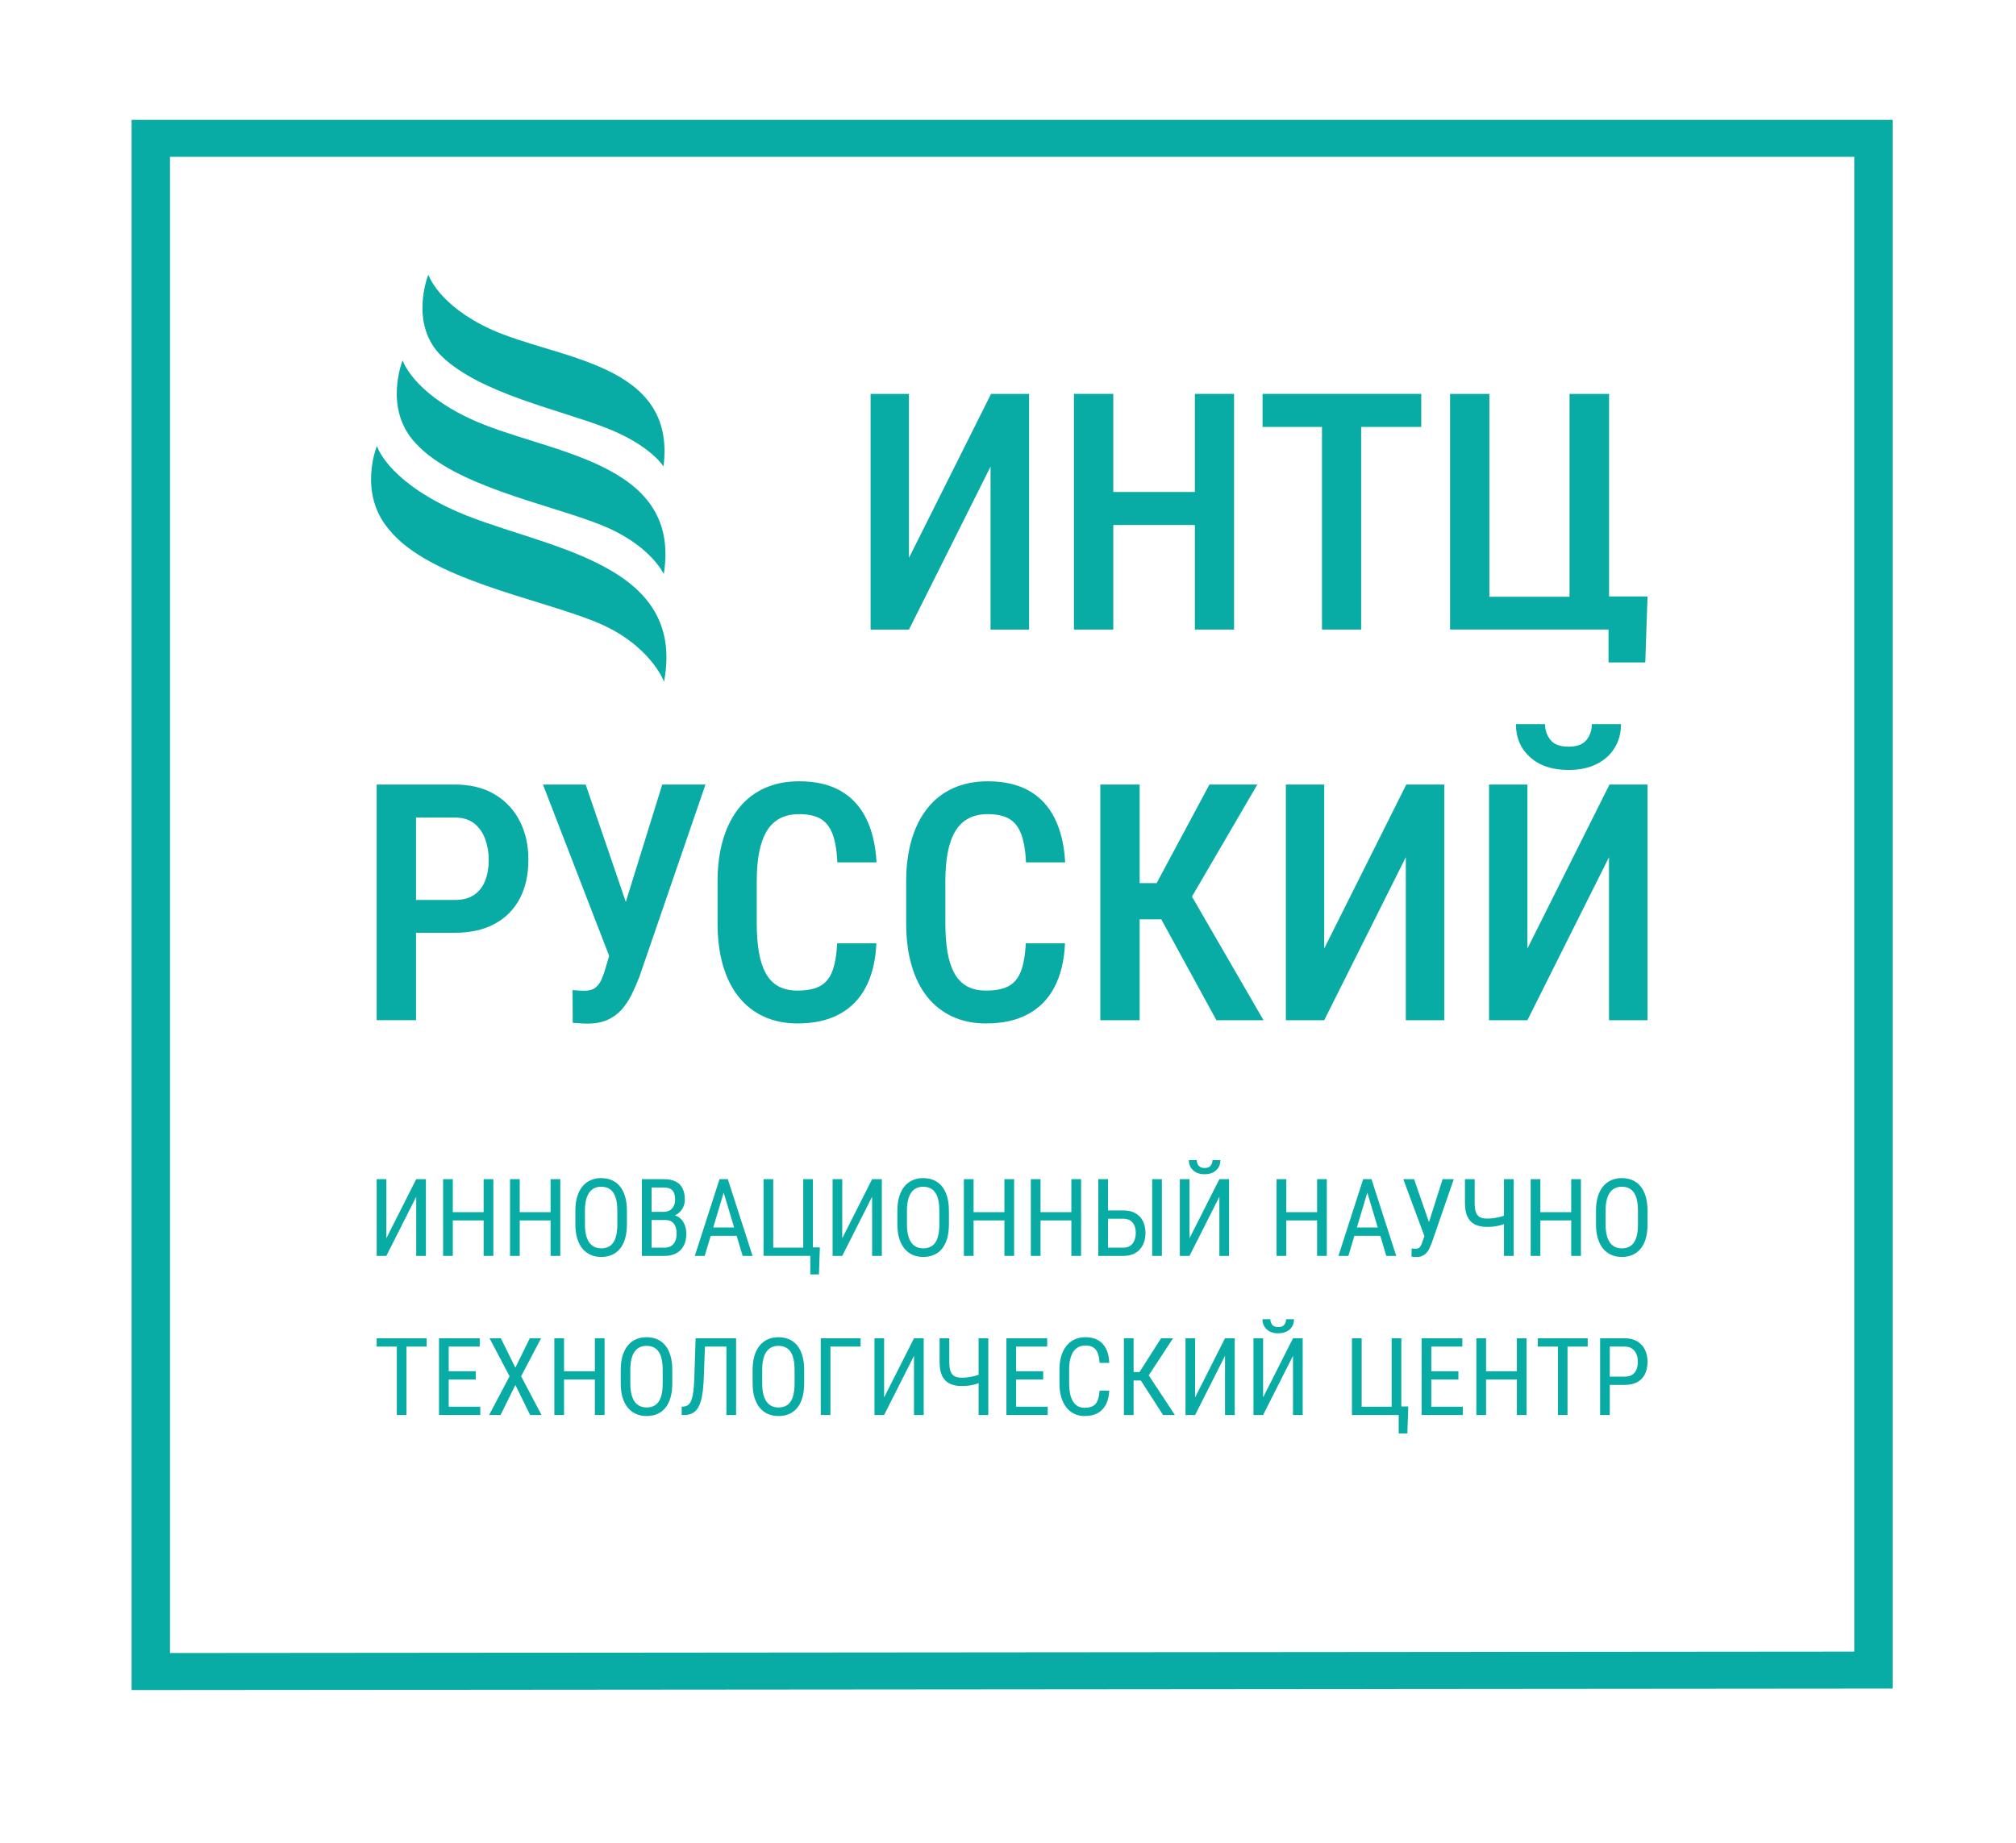
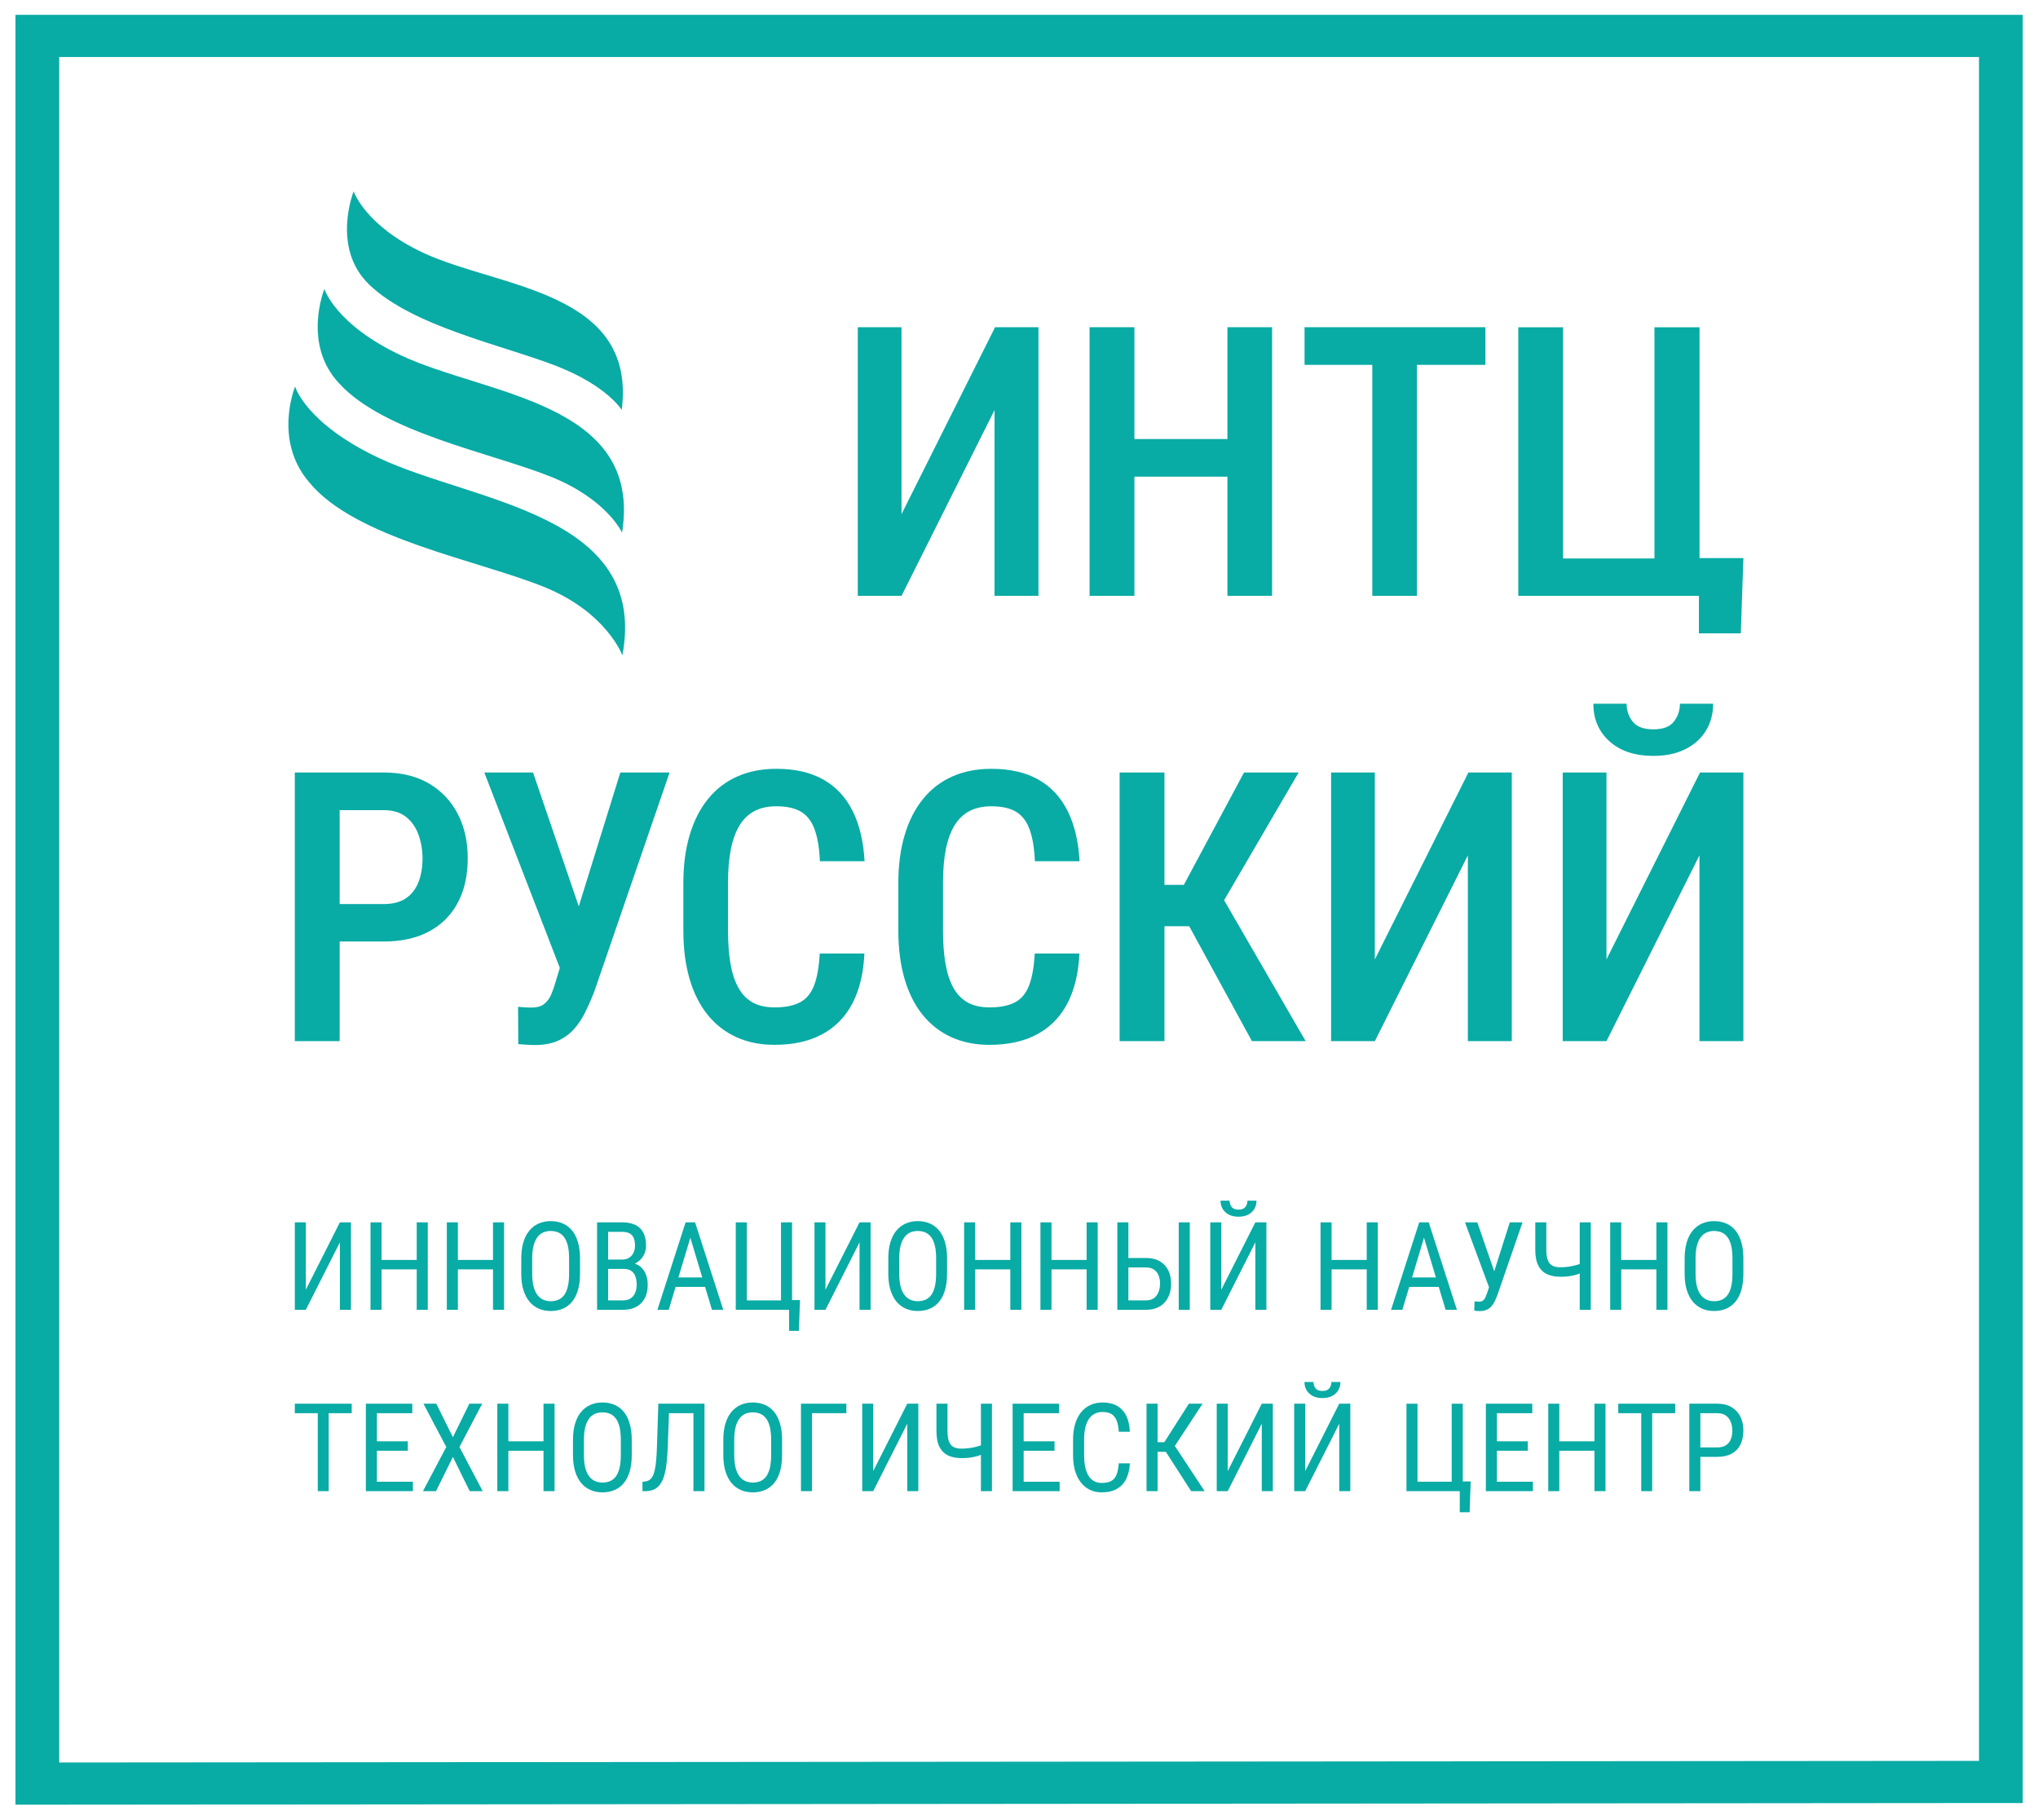
- <svg xmlns="http://www.w3.org/2000/svg" version="1.1" id="Слой_1" x="0px" y="0px" viewBox="0 0 162.252 148.344" style="enable-background:new 0 0 162.252 148.344;" xml:space="preserve">
+ <svg xmlns="http://www.w3.org/2000/svg" version="1.1" id="Слой_1" x="0px" y="0px" viewBox="9.5 8.6 143.9 128.5" style="enable-background:new 9.5 8.6 143.9 128.5;" xml:space="preserve">
  <style type="text/css">
	.st0{fill:#09ABA5;}
</style>
  <g>
    <path class="st0" d="M126.239,61.983c0.869,0,1.618-0.156,2.248-0.469   c0.63-0.312,1.116-0.747,1.459-1.303c0.343-0.556,0.515-1.194,0.515-1.915   H128.116c0,0.478-0.142,0.899-0.424,1.263c-0.282,0.366-0.766,0.548-1.453,0.548   c-0.686,0-1.173-0.182-1.459-0.548c-0.287-0.364-0.43-0.785-0.43-1.263h-2.346   c0,1.086,0.38,1.972,1.141,2.657C123.904,61.64,124.936,61.983,126.239,61.983" />
    <polygon class="st0" points="119.841,82.128 122.93,82.128 129.496,69.006 129.496,82.128    132.598,82.128 132.598,63.155 129.536,63.155 122.93,76.355 122.93,63.155    119.841,63.155  " />
    <path class="st0" d="M48.833,34.466c3.538,1.389,4.567,3.083,4.567,3.083   c1.065-8.419-8.635-8.603-13.975-11.077c-4.148-1.923-4.954-4.361-4.954-4.361   s-1.602,3.99,1.098,6.587C38.673,31.685,45.076,32.991,48.833,34.466" />
    <path class="st0" d="M48.366,42.255c3.989,1.591,5.057,3.961,5.057,3.961   c1.474-9.238-9.592-9.699-15.593-12.512c-4.656-2.182-5.425-4.698-5.425-4.698   s-1.587,3.891,1.052,6.68C36.631,39.156,44.135,40.568,48.366,42.255" />
    <path class="st0" d="M47.898,50.043c4.441,1.792,5.547,4.839,5.547,4.839   c1.885-10.056-10.549-10.796-17.212-13.948c-5.162-2.441-5.895-5.035-5.895-5.035   s-1.573,3.792,1.007,6.774C34.587,46.627,43.194,48.145,47.898,50.043" />
    <path class="st0" d="M33.483,65.813h3.101c0.66,0,1.19,0.161,1.59,0.482   c0.399,0.322,0.693,0.743,0.879,1.264c0.187,0.522,0.281,1.077,0.281,1.668   c0,0.617-0.094,1.169-0.281,1.655c-0.186,0.486-0.48,0.869-0.879,1.147   c-0.4,0.278-0.93,0.417-1.59,0.417h-3.101V65.813z M33.483,75.091h3.101   c1.26,0,2.33-0.236,3.212-0.71c0.882-0.474,1.557-1.149,2.026-2.026   c0.47-0.878,0.704-1.929,0.704-3.153c0-1.174-0.234-2.214-0.704-3.122   c-0.469-0.907-1.144-1.622-2.026-2.143c-0.882-0.521-1.952-0.782-3.212-0.782   h-6.268v18.972h3.167V75.091z" />
    <path class="st0" d="M50.366,72.606l-3.23-9.451h-3.439l5.331,13.799l-0.275,0.913   c-0.097,0.348-0.205,0.664-0.327,0.951c-0.121,0.287-0.288,0.515-0.501,0.684   c-0.213,0.17-0.519,0.255-0.919,0.255c-0.087,0-0.241-0.007-0.462-0.02   c-0.222-0.013-0.376-0.024-0.463-0.033l0.013,2.633   c0.113,0.008,0.289,0.021,0.528,0.038c0.239,0.018,0.45,0.027,0.632,0.027   c0.643,0,1.188-0.1,1.635-0.3c0.447-0.2,0.828-0.476,1.14-0.827   c0.313-0.352,0.58-0.754,0.802-1.206c0.221-0.451,0.428-0.92,0.618-1.407   l5.33-15.507h-3.479L50.366,72.606z" />
    <path class="st0" d="M59.458,80.258c0.555,0.691,1.231,1.218,2.026,1.584   c0.795,0.364,1.696,0.546,2.704,0.546c1.329,0,2.456-0.252,3.381-0.755   c0.926-0.504,1.636-1.236,2.131-2.196s0.773-2.126,0.834-3.499h-3.154   c-0.052,0.956-0.186,1.712-0.403,2.268s-0.55,0.951-0.997,1.185   c-0.448,0.235-1.045,0.352-1.792,0.352c-0.626,0-1.146-0.119-1.564-0.358   c-0.417-0.239-0.751-0.591-1.003-1.056c-0.252-0.464-0.435-1.031-0.547-1.7   c-0.113-0.669-0.17-1.438-0.17-2.306V70.934c0-0.903,0.068-1.691,0.202-2.364   c0.135-0.673,0.339-1.233,0.613-1.681c0.273-0.447,0.625-0.784,1.055-1.01   s0.945-0.339,1.545-0.339c0.72,0,1.296,0.126,1.726,0.378   s0.751,0.662,0.964,1.231c0.213,0.569,0.341,1.328,0.384,2.274h3.154   c-0.078-1.398-0.361-2.585-0.847-3.557c-0.487-0.973-1.177-1.712-2.072-2.215   c-0.895-0.504-1.998-0.757-3.309-0.757c-1.026,0-1.944,0.181-2.757,0.541   c-0.812,0.361-1.5,0.889-2.065,1.583c-0.565,0.696-0.997,1.543-1.296,2.541   c-0.3,1-0.45,2.134-0.45,3.402v3.362c0,1.268,0.145,2.402,0.437,3.401   C58.478,78.722,58.902,79.567,59.458,80.258" />
    <path class="st0" d="M79.499,62.895c-1.025,0-1.944,0.181-2.756,0.541   c-0.812,0.36-1.501,0.888-2.065,1.583c-0.565,0.695-0.998,1.542-1.297,2.541   c-0.3,0.999-0.45,2.133-0.45,3.401v3.362c0,1.268,0.145,2.402,0.437,3.401   c0.291,0.999,0.714,1.844,1.27,2.535c0.556,0.69,1.231,1.218,2.027,1.583   c0.795,0.365,1.696,0.547,2.704,0.547c1.328,0,2.456-0.252,3.381-0.756   c0.925-0.504,1.635-1.236,2.13-2.196c0.495-0.959,0.774-2.126,0.834-3.498   h-3.153c-0.052,0.955-0.187,1.711-0.404,2.267s-0.549,0.951-0.997,1.185   c-0.447,0.235-1.045,0.352-1.791,0.352c-0.626,0-1.147-0.118-1.564-0.358   c-0.418-0.239-0.752-0.591-1.004-1.055c-0.251-0.465-0.434-1.032-0.547-1.701   c-0.113-0.668-0.169-1.438-0.169-2.306v-3.388c0-0.903,0.067-1.692,0.202-2.365   c0.134-0.673,0.339-1.233,0.612-1.681c0.274-0.447,0.626-0.784,1.056-1.01   c0.43-0.226,0.944-0.339,1.544-0.339c0.721,0,1.297,0.126,1.727,0.378   c0.429,0.253,0.751,0.662,0.964,1.232c0.212,0.569,0.341,1.327,0.384,2.273   h3.153c-0.077-1.398-0.36-2.584-0.847-3.557   c-0.486-0.972-1.176-1.711-2.071-2.215   C81.914,63.147,80.811,62.895,79.499,62.895" />
    <polygon class="st0" points="97.338,63.155 93.09,71.091 91.722,71.091 91.722,63.155    88.555,63.155 88.555,82.128 91.722,82.128 91.722,74.01 93.466,74.01    97.898,82.128 101.69,82.128 95.932,72.176 101.195,63.155  " />
    <polygon class="st0" points="106.576,76.355 106.576,63.155 103.487,63.155 103.487,82.128    106.576,82.128 113.143,69.006 113.143,82.128 116.245,82.128 116.245,63.155    113.182,63.155  " />
    <polygon class="st0" points="79.722,37.56 79.722,50.682 82.824,50.682 82.824,31.709    79.761,31.709 73.155,44.909 73.155,31.709 70.066,31.709 70.066,50.682    73.155,50.682  " />
    <polygon class="st0" points="89.6,42.263 96.167,42.263 96.167,50.681 99.32,50.681    99.32,31.708 96.167,31.708 96.167,39.605 89.6,39.605 89.6,31.708    86.433,31.708 86.433,50.681 89.6,50.681  " />
    <polygon class="st0" points="106.396,50.681 109.549,50.681 109.549,34.367 114.384,34.367    114.384,31.708 109.549,31.708 106.396,31.708 101.613,31.708 101.613,34.367    106.396,34.367  " />
    <polygon class="st0" points="132.599,48.012 132.505,50.681 132.416,53.328 129.457,53.328    129.457,50.681 116.704,50.681 116.704,31.711 119.869,31.711 119.869,48.039    126.319,48.039 126.319,31.711 129.501,31.711 129.501,48.012  " />
    <path class="st0" d="M13.68,12.626H149.234v120.33l-135.554,0.114V12.626z M10.591,9.648   v2.978v120.444v2.978h3.089l135.554-0.114h3.089V9.648H10.591z" />
    <polygon class="st0" points="31.093,99.684 33.498,94.924 34.279,94.924 34.279,101.101    33.498,101.101 33.498,96.337 31.093,101.101 30.317,101.101 30.317,94.924    31.093,94.924  " />
    <path class="st0" d="M39.705,101.101h-0.781v-6.177h0.781V101.101z M39.013,98.245h-2.677   v-0.666h2.677V98.245z M36.442,101.101h-0.78v-6.177h0.78V101.101z" />
    <path class="st0" d="M45.092,101.101h-0.781v-6.177h0.781V101.101z M44.401,98.245h-2.677   v-0.666h2.677V98.245z M41.83,101.101h-0.78v-6.177h0.78V101.101z" />
    <path class="st0" d="M49.683,98.551v-1.082c0-0.34-0.029-0.632-0.085-0.876   c-0.057-0.245-0.14-0.445-0.25-0.6c-0.111-0.156-0.246-0.271-0.407-0.346   c-0.162-0.075-0.349-0.113-0.56-0.113c-0.201,0-0.382,0.038-0.541,0.113   c-0.16,0.075-0.297,0.19-0.41,0.346c-0.113,0.155-0.2,0.355-0.261,0.6   c-0.061,0.244-0.091,0.536-0.091,0.876v1.082c0,0.342,0.03,0.635,0.091,0.88   c0.061,0.244,0.149,0.445,0.263,0.602c0.115,0.157,0.253,0.273,0.414,0.348   s0.34,0.112,0.539,0.112c0.211,0,0.399-0.037,0.562-0.112   c0.162-0.075,0.298-0.191,0.407-0.348s0.191-0.358,0.246-0.602   C49.655,99.186,49.683,98.893,49.683,98.551 M50.455,97.477v1.074   c0,0.435-0.047,0.818-0.142,1.147s-0.233,0.604-0.414,0.825   c-0.181,0.221-0.398,0.386-0.653,0.496c-0.255,0.111-0.542,0.166-0.861,0.166   c-0.309,0-0.59-0.055-0.844-0.166c-0.255-0.11-0.475-0.275-0.658-0.496   c-0.184-0.221-0.326-0.496-0.427-0.825c-0.1-0.329-0.15-0.712-0.15-1.147   v-1.074c0-0.435,0.049-0.818,0.148-1.147c0.099-0.33,0.241-0.605,0.425-0.825   c0.183-0.221,0.403-0.387,0.657-0.499c0.255-0.111,0.536-0.168,0.845-0.168   c0.319,0,0.607,0.057,0.863,0.168c0.256,0.112,0.473,0.278,0.653,0.499   c0.18,0.22,0.317,0.495,0.413,0.825C50.407,96.659,50.455,97.042,50.455,97.477" />
    <path class="st0" d="M53.5,101.101h-1.548l0.454-0.666h1.094   c0.203,0,0.376-0.045,0.518-0.136c0.141-0.09,0.249-0.219,0.324-0.384   c0.075-0.165,0.113-0.361,0.113-0.588c0-0.228-0.032-0.426-0.093-0.593   c-0.063-0.167-0.162-0.296-0.298-0.386c-0.136-0.091-0.314-0.136-0.534-0.136   h-1.005l0.008-0.658h1.358l0.173,0.238c0.255,0.025,0.469,0.11,0.643,0.252   c0.174,0.143,0.306,0.325,0.395,0.545c0.088,0.221,0.133,0.464,0.133,0.73   c0,0.385-0.071,0.709-0.214,0.974c-0.143,0.264-0.344,0.465-0.604,0.602   C54.156,101.032,53.851,101.101,53.5,101.101 M53.53,98.212H52.274l-0.008-0.658   h1.166c0.175,0,0.331-0.039,0.467-0.118c0.136-0.079,0.243-0.193,0.32-0.342   c0.078-0.148,0.117-0.326,0.117-0.532c0-0.227-0.033-0.411-0.1-0.554   c-0.066-0.143-0.167-0.247-0.301-0.314c-0.134-0.066-0.305-0.099-0.511-0.099   h-0.985v5.506h-0.78v-6.177h1.765c0.266,0,0.503,0.032,0.712,0.096   c0.21,0.063,0.388,0.162,0.533,0.296c0.146,0.135,0.257,0.305,0.333,0.512   c0.076,0.206,0.115,0.454,0.115,0.742c0,0.255-0.058,0.485-0.172,0.69   c-0.115,0.205-0.274,0.372-0.478,0.502c-0.204,0.13-0.438,0.214-0.704,0.251   L53.53,98.212z" />
    <path class="st0" d="M59.771,101.101l-1.689-5.63l-0.008-0.547h0.504l1.991,6.177H59.771   z M59.771,99.484h-2.978v-0.67h2.978V99.484z M58.405,95.471l-1.688,5.63h-0.798   l1.99-6.177h0.5L58.405,95.471z" />
    <path class="st0" d="M65.986,100.413l-0.076,2.176h-0.696v-1.489h-0.513v-0.687H65.986z    M61.451,101.1v-6.176h0.78v5.51h2.414v-5.51h0.781v6.176H61.451z" />
    <polygon class="st0" points="67.785,99.684 70.19,94.924 70.971,94.924 70.971,101.101    70.19,101.101 70.19,96.337 67.785,101.101 67.009,101.101 67.009,94.924    67.785,94.924  " />
    <path class="st0" d="M75.599,98.551v-1.082c0-0.34-0.029-0.632-0.085-0.876   c-0.057-0.245-0.14-0.445-0.25-0.6c-0.111-0.156-0.246-0.271-0.407-0.346   c-0.162-0.075-0.349-0.113-0.56-0.113c-0.201,0-0.382,0.038-0.541,0.113   c-0.16,0.075-0.297,0.19-0.41,0.346c-0.113,0.155-0.2,0.355-0.261,0.6   c-0.061,0.244-0.091,0.536-0.091,0.876v1.082c0,0.342,0.03,0.635,0.091,0.88   c0.061,0.244,0.149,0.445,0.263,0.602c0.115,0.157,0.253,0.273,0.414,0.348   c0.161,0.075,0.34,0.112,0.539,0.112c0.211,0,0.399-0.037,0.562-0.112   c0.162-0.075,0.298-0.191,0.407-0.348s0.191-0.358,0.246-0.602   C75.571,99.186,75.599,98.893,75.599,98.551 M76.371,97.477v1.074   c0,0.435-0.047,0.818-0.142,1.147s-0.233,0.604-0.414,0.825   c-0.181,0.221-0.398,0.386-0.653,0.496c-0.255,0.111-0.542,0.166-0.861,0.166   c-0.309,0-0.59-0.055-0.844-0.166c-0.255-0.11-0.475-0.275-0.658-0.496   c-0.184-0.221-0.326-0.496-0.427-0.825c-0.1-0.329-0.15-0.712-0.15-1.147   v-1.074c0-0.435,0.049-0.818,0.148-1.147c0.099-0.33,0.241-0.605,0.425-0.825   c0.183-0.221,0.403-0.387,0.657-0.499c0.255-0.111,0.536-0.168,0.845-0.168   c0.319,0,0.607,0.057,0.863,0.168c0.256,0.112,0.473,0.278,0.653,0.499   c0.18,0.22,0.317,0.495,0.413,0.825C76.323,96.659,76.371,97.042,76.371,97.477" />
    <path class="st0" d="M81.618,101.101h-0.781v-6.177h0.781V101.101z M80.927,98.245h-2.677   v-0.666h2.677V98.245z M78.356,101.101h-0.78v-6.177h0.78V101.101z" />
    <path class="st0" d="M87.006,101.101h-0.781v-6.177h0.781V101.101z M86.314,98.245h-2.677   v-0.666h2.677V98.245z M83.744,101.101h-0.78v-6.177h0.78V101.101z" />
    <path class="st0" d="M93.51,101.101h-0.781v-6.177h0.781V101.101z M89.009,97.44h1.404   c0.382,0,0.704,0.075,0.969,0.227c0.265,0.151,0.465,0.362,0.603,0.634   c0.137,0.271,0.206,0.59,0.206,0.954c0,0.272-0.04,0.52-0.117,0.745   c-0.078,0.225-0.193,0.42-0.344,0.585c-0.151,0.166-0.337,0.293-0.558,0.382   c-0.22,0.089-0.473,0.134-0.759,0.134h-2.02v-6.177h0.781v5.511h1.239   c0.237,0,0.429-0.056,0.575-0.167c0.146-0.112,0.252-0.259,0.32-0.44   s0.102-0.374,0.102-0.581c0-0.206-0.034-0.396-0.102-0.568   c-0.068-0.173-0.174-0.311-0.32-0.414c-0.146-0.103-0.338-0.155-0.575-0.155   h-1.404V97.44z" />
    <path class="st0" d="M97.582,93.393h0.637c0,0.22-0.051,0.416-0.153,0.587   c-0.102,0.171-0.248,0.305-0.437,0.401c-0.19,0.097-0.414,0.145-0.674,0.145   c-0.394,0-0.704-0.106-0.931-0.317c-0.229-0.21-0.342-0.483-0.342-0.816h0.636   c0,0.166,0.048,0.313,0.144,0.441c0.096,0.127,0.261,0.191,0.493,0.191   c0.226,0,0.387-0.064,0.483-0.191C97.534,93.706,97.582,93.559,97.582,93.393    M95.733,99.684l2.405-4.76h0.781v6.177h-0.781v-4.764l-2.405,4.764h-0.777v-6.177   h0.777V99.684z" />
    <path class="st0" d="M106.784,101.101h-0.781v-6.177h0.781V101.101z M106.092,98.245h-2.677   v-0.666h2.677V98.245z M103.521,101.101h-0.78v-6.177h0.78V101.101z" />
    <path class="st0" d="M111.573,101.101l-1.689-5.63l-0.008-0.547h0.504l1.991,6.177   H111.573z M111.573,99.484h-2.978v-0.67h2.978V99.484z M110.207,95.471l-1.688,5.63   h-0.798l1.989-6.177h0.501L110.207,95.471z" />
    <path class="st0" d="M114.793,99.052l1.311-4.128h0.899l-1.777,5.146   c-0.057,0.144-0.117,0.283-0.18,0.418c-0.064,0.134-0.141,0.254-0.232,0.358   c-0.09,0.105-0.203,0.188-0.339,0.251c-0.135,0.062-0.305,0.093-0.509,0.093   c-0.063,0-0.134-0.004-0.214-0.011c-0.081-0.007-0.132-0.015-0.155-0.023   l0.017-0.653c0.025,0.005,0.078,0.01,0.159,0.015   c0.08,0.004,0.138,0.006,0.172,0.006c0.127,0,0.225-0.033,0.294-0.098   c0.07-0.065,0.124-0.147,0.164-0.248c0.039-0.1,0.078-0.203,0.114-0.308   L114.793,99.052z M113.809,94.924l1.332,3.848l0.182,0.759l-0.657,0.051   l-1.727-4.658H113.809z" />
    <path class="st0" d="M121.042,94.924h0.78v6.177h-0.78V94.924z M117.903,94.924h0.78   v1.93c0,0.319,0.037,0.57,0.109,0.751c0.072,0.181,0.181,0.308,0.327,0.382   c0.145,0.073,0.328,0.11,0.549,0.11c0.144,0,0.284-0.007,0.42-0.021   s0.268-0.034,0.396-0.06c0.129-0.025,0.256-0.056,0.38-0.093   c0.125-0.036,0.246-0.076,0.365-0.119v0.671c-0.116,0.042-0.231,0.082-0.344,0.118   c-0.113,0.038-0.23,0.068-0.352,0.094c-0.121,0.025-0.252,0.045-0.392,0.059   s-0.298,0.021-0.473,0.021c-0.368,0-0.683-0.063-0.946-0.189   c-0.263-0.125-0.465-0.328-0.607-0.608c-0.141-0.28-0.212-0.652-0.212-1.116   V94.924z" />
    <path class="st0" d="M127.236,101.101h-0.781v-6.177h0.781V101.101z M126.544,98.245h-2.677   v-0.666h2.677V98.245z M123.973,101.101h-0.78v-6.177h0.78V101.101z" />
    <path class="st0" d="M131.826,98.551v-1.082c0-0.34-0.029-0.632-0.085-0.876   c-0.057-0.245-0.14-0.445-0.25-0.6c-0.111-0.156-0.246-0.271-0.407-0.346   c-0.162-0.075-0.349-0.113-0.56-0.113c-0.201,0-0.382,0.038-0.541,0.113   c-0.16,0.075-0.297,0.19-0.41,0.346c-0.113,0.155-0.2,0.355-0.261,0.6   c-0.061,0.244-0.091,0.536-0.091,0.876v1.082c0,0.342,0.03,0.635,0.091,0.88   c0.061,0.244,0.149,0.445,0.263,0.602c0.115,0.157,0.253,0.273,0.414,0.348   s0.34,0.112,0.539,0.112c0.211,0,0.399-0.037,0.562-0.112   c0.162-0.075,0.298-0.191,0.407-0.348c0.109-0.157,0.191-0.358,0.246-0.602   C131.798,99.186,131.826,98.893,131.826,98.551 M132.598,97.477v1.074   c0,0.435-0.047,0.818-0.142,1.147s-0.233,0.604-0.414,0.825   c-0.181,0.221-0.398,0.386-0.653,0.496c-0.255,0.111-0.542,0.166-0.861,0.166   c-0.309,0-0.59-0.055-0.844-0.166c-0.255-0.11-0.475-0.275-0.658-0.496   c-0.184-0.221-0.326-0.496-0.427-0.825c-0.1-0.329-0.15-0.712-0.15-1.147   v-1.074c0-0.435,0.049-0.818,0.148-1.147c0.099-0.33,0.241-0.605,0.425-0.825   c0.183-0.221,0.403-0.387,0.657-0.499c0.255-0.111,0.536-0.168,0.845-0.168   c0.319,0,0.607,0.057,0.863,0.168c0.256,0.112,0.473,0.278,0.653,0.499   c0.18,0.22,0.317,0.495,0.413,0.825   C132.55,96.659,132.598,97.042,132.598,97.477" />
    <path class="st0" d="M32.709,113.908h-0.772v-6.177h0.772V113.908z M34.334,108.402h-4.018   v-0.67h4.018V108.402z" />
    <path class="st0" d="M38.654,113.908h-2.681v-0.666h2.681V113.908z M38.294,111.053h-2.321   v-0.666h2.321V111.053z M38.612,108.402h-2.639v-0.67h2.639V108.402z M36.113,113.908   h-0.78v-6.177h0.78V113.908z" />
    <polygon class="st0" points="40.307,107.731 41.478,110.098 42.64,107.731 43.548,107.731    41.94,110.79 43.582,113.908 42.666,113.908 41.478,111.494 40.286,113.908    39.365,113.908 41.011,110.79 39.399,107.731  " />
    <path class="st0" d="M48.657,113.908h-0.781v-6.177h0.781V113.908z M47.966,111.053h-2.677   v-0.666h2.677V111.053z M45.395,113.908h-0.78v-6.177h0.78V113.908z" />
    <path class="st0" d="M53.335,111.359v-1.082c0-0.34-0.029-0.632-0.085-0.876   c-0.057-0.245-0.14-0.445-0.25-0.6c-0.111-0.156-0.246-0.271-0.407-0.346   c-0.162-0.075-0.349-0.113-0.56-0.113c-0.201,0-0.382,0.038-0.541,0.113   c-0.16,0.075-0.297,0.19-0.41,0.346c-0.113,0.155-0.2,0.355-0.261,0.6   c-0.061,0.244-0.091,0.536-0.091,0.876v1.082c0,0.342,0.03,0.635,0.091,0.88   c0.061,0.244,0.149,0.445,0.263,0.602c0.115,0.157,0.253,0.273,0.414,0.348   s0.341,0.112,0.539,0.112c0.211,0,0.399-0.037,0.562-0.112   c0.162-0.075,0.298-0.191,0.407-0.348s0.191-0.358,0.246-0.602   C53.307,111.994,53.335,111.701,53.335,111.359 M54.107,110.285v1.074   c0,0.435-0.047,0.818-0.142,1.147s-0.233,0.604-0.414,0.825   c-0.181,0.221-0.398,0.386-0.653,0.496c-0.255,0.111-0.542,0.166-0.861,0.166   c-0.309,0-0.59-0.055-0.844-0.166c-0.255-0.11-0.475-0.275-0.658-0.496   c-0.184-0.221-0.326-0.496-0.427-0.825c-0.1-0.329-0.15-0.712-0.15-1.147   V110.285c0-0.435,0.049-0.818,0.148-1.147c0.099-0.33,0.241-0.605,0.425-0.825   c0.183-0.221,0.403-0.387,0.657-0.499c0.255-0.111,0.536-0.168,0.845-0.168   c0.319,0,0.607,0.057,0.863,0.168c0.256,0.112,0.473,0.278,0.653,0.499   c0.18,0.22,0.317,0.495,0.413,0.825C54.059,109.467,54.107,109.85,54.107,110.285   " />
    <path class="st0" d="M59.243,113.908h-0.781v-6.177h0.781V113.908z M58.556,108.401H56.248   v-0.67h2.308V108.401z M55.984,107.731h0.777l-0.111,3.025   c-0.014,0.435-0.041,0.823-0.08,1.164c-0.04,0.341-0.097,0.637-0.17,0.887   c-0.074,0.25-0.17,0.457-0.288,0.619c-0.119,0.163-0.264,0.284-0.435,0.363   c-0.171,0.079-0.374,0.119-0.609,0.119h-0.204v-0.666l0.149-0.013   c0.13-0.011,0.242-0.047,0.337-0.108c0.095-0.061,0.174-0.154,0.238-0.278   c0.064-0.124,0.116-0.285,0.156-0.484c0.041-0.197,0.073-0.44,0.096-0.727   c0.023-0.287,0.04-0.623,0.051-1.008L55.984,107.731z" />
    <path class="st0" d="M63.949,111.359v-1.082c0-0.34-0.029-0.632-0.085-0.876   c-0.057-0.245-0.14-0.445-0.25-0.6c-0.111-0.156-0.246-0.271-0.407-0.346   c-0.162-0.075-0.349-0.113-0.56-0.113c-0.201,0-0.382,0.038-0.541,0.113   c-0.16,0.075-0.297,0.19-0.41,0.346c-0.113,0.155-0.2,0.355-0.261,0.6   c-0.061,0.244-0.091,0.536-0.091,0.876v1.082c0,0.342,0.03,0.635,0.091,0.88   c0.061,0.244,0.149,0.445,0.263,0.602c0.115,0.157,0.253,0.273,0.414,0.348   s0.341,0.112,0.539,0.112c0.211,0,0.399-0.037,0.562-0.112   c0.162-0.075,0.298-0.191,0.407-0.348s0.191-0.358,0.246-0.602   C63.921,111.994,63.949,111.701,63.949,111.359 M64.721,110.285v1.074   c0,0.435-0.047,0.818-0.142,1.147s-0.233,0.604-0.414,0.825   s-0.398,0.386-0.653,0.496c-0.255,0.111-0.542,0.166-0.861,0.166   c-0.309,0-0.59-0.055-0.844-0.166c-0.255-0.11-0.475-0.275-0.658-0.496   c-0.184-0.221-0.326-0.496-0.427-0.825c-0.1-0.329-0.15-0.712-0.15-1.147   V110.285c0-0.435,0.049-0.818,0.148-1.147c0.099-0.33,0.241-0.605,0.425-0.825   c0.183-0.221,0.403-0.387,0.657-0.499c0.255-0.111,0.536-0.168,0.845-0.168   c0.319,0,0.607,0.057,0.863,0.168c0.256,0.112,0.473,0.278,0.653,0.499   c0.18,0.22,0.317,0.495,0.413,0.825C64.673,109.467,64.721,109.85,64.721,110.285   " />
    <polygon class="st0" points="69.262,107.731 69.262,108.401 66.835,108.401 66.835,113.908    66.055,113.908 66.055,107.731  " />
    <polygon class="st0" points="71.156,112.491 73.561,107.731 74.342,107.731 74.342,113.908    73.561,113.908 73.561,109.144 71.156,113.908 70.38,113.908 70.38,107.731    71.156,107.731  " />
    <path class="st0" d="M78.761,107.731h0.78v6.177h-0.78V107.731z M75.621,107.731h0.781   v1.93c0,0.32,0.036,0.57,0.108,0.751c0.072,0.181,0.181,0.309,0.327,0.382   c0.145,0.074,0.328,0.11,0.549,0.11c0.144,0,0.284-0.007,0.42-0.021   s0.268-0.034,0.397-0.059c0.128-0.025,0.255-0.057,0.379-0.094   c0.125-0.036,0.246-0.076,0.365-0.118v0.67   c-0.116,0.042-0.23,0.082-0.344,0.119c-0.113,0.037-0.23,0.068-0.352,0.093   c-0.121,0.026-0.252,0.045-0.392,0.06c-0.14,0.014-0.298,0.021-0.473,0.021   c-0.368,0-0.683-0.063-0.946-0.189c-0.263-0.126-0.465-0.329-0.607-0.609   c-0.141-0.28-0.212-0.652-0.212-1.116V107.731z" />
    <path class="st0" d="M84.32,113.908h-2.681v-0.666h2.681V113.908z M83.959,111.053h-2.321   v-0.666h2.321V111.053z M84.278,108.402h-2.639v-0.67h2.639V108.402z    M81.779,113.908h-0.78v-6.177h0.78V113.908z" />
    <path class="st0" d="M88.496,111.944h0.781c-0.02,0.424-0.106,0.79-0.257,1.096   c-0.151,0.307-0.371,0.543-0.658,0.707c-0.287,0.164-0.645,0.246-1.075,0.246   c-0.308,0-0.587-0.061-0.836-0.183c-0.249-0.121-0.461-0.296-0.638-0.523   c-0.177-0.228-0.312-0.502-0.405-0.821c-0.094-0.32-0.14-0.679-0.14-1.078   v-1.141c0-0.396,0.047-0.754,0.142-1.073c0.094-0.32,0.232-0.593,0.411-0.821   c0.18-0.228,0.399-0.403,0.658-0.524c0.258-0.122,0.552-0.183,0.88-0.183   c0.401,0,0.742,0.08,1.02,0.24c0.279,0.16,0.494,0.393,0.645,0.7   c0.151,0.307,0.235,0.682,0.253,1.127h-0.781   c-0.02-0.326-0.071-0.591-0.153-0.796c-0.082-0.205-0.203-0.356-0.363-0.454   c-0.159-0.098-0.366-0.146-0.621-0.146c-0.226,0-0.422,0.045-0.587,0.136   c-0.166,0.09-0.302,0.22-0.408,0.388s-0.185,0.37-0.237,0.606   c-0.053,0.237-0.079,0.5-0.079,0.792v1.149c0,0.272,0.022,0.525,0.066,0.759   c0.044,0.235,0.115,0.441,0.212,0.618c0.098,0.177,0.226,0.315,0.384,0.413   c0.159,0.099,0.351,0.149,0.577,0.149c0.286,0,0.512-0.047,0.678-0.14   c0.168-0.094,0.291-0.242,0.372-0.446   C88.418,112.538,88.471,112.272,88.496,111.944" />
    <path class="st0" d="M93.606,113.908l-1.858-2.885l0.437-0.717l2.371,3.602H93.606z    M94.412,107.731l-2.231,3.399h-1.256l-0.132-0.679h0.917l1.735-2.72H94.412z    M91.235,113.908h-0.781v-6.177h0.781V113.908z" />
    <polygon class="st0" points="96.187,112.491 98.592,107.731 99.373,107.731 99.373,113.908    98.592,113.908 98.592,109.144 96.187,113.908 95.411,113.908 95.411,107.731    96.187,107.731  " />
    <path class="st0" d="M103.507,106.2h0.637c0,0.22-0.051,0.416-0.153,0.587   c-0.102,0.171-0.248,0.305-0.437,0.401c-0.19,0.097-0.414,0.145-0.674,0.145   c-0.394,0-0.704-0.106-0.931-0.317c-0.229-0.21-0.342-0.482-0.342-0.816h0.636   c0,0.166,0.048,0.313,0.144,0.441c0.096,0.127,0.26,0.191,0.493,0.191   c0.226,0,0.387-0.064,0.483-0.191C103.459,106.513,103.507,106.366,103.507,106.2    M101.658,112.491l2.405-4.76h0.781v6.177h-0.781v-4.764l-2.405,4.764h-0.777   v-6.177h0.777V112.491z" />
    <path class="st0" d="M113.343,113.221l-0.076,2.176h-0.696v-1.489h-0.513v-0.687H113.343z    M108.808,113.908v-6.176h0.78v5.51h2.414v-5.51h0.781v6.176H108.808z" />
    <path class="st0" d="M117.735,113.908h-2.681v-0.666h2.681V113.908z M117.375,111.053h-2.321   v-0.666h2.321V111.053z M117.693,108.402h-2.639v-0.67h2.639V108.402z    M115.194,113.908h-0.78v-6.177h0.78V113.908z" />
    <path class="st0" d="M122.862,113.908h-0.781v-6.177h0.781V113.908z M122.171,111.053h-2.677   v-0.666h2.677V111.053z M119.6,113.908h-0.78v-6.177h0.78V113.908z" />
    <path class="st0" d="M126.157,113.908h-0.772v-6.177h0.772V113.908z M127.781,108.402h-4.018   v-0.67h4.018V108.402z" />
    <path class="st0" d="M130.748,111.486h-1.349v-0.666h1.349   c0.254,0,0.46-0.051,0.617-0.153c0.157-0.102,0.272-0.243,0.344-0.424   c0.072-0.181,0.108-0.388,0.108-0.619c0-0.212-0.036-0.412-0.108-0.599   c-0.072-0.186-0.187-0.337-0.344-0.451c-0.157-0.115-0.363-0.172-0.617-0.172   h-1.188v5.506h-0.78v-6.177h1.968c0.399,0,0.736,0.081,1.01,0.243   c0.274,0.161,0.483,0.383,0.626,0.667c0.142,0.285,0.213,0.609,0.213,0.974   c0,0.396-0.071,0.734-0.213,1.014c-0.143,0.28-0.352,0.493-0.626,0.639   C131.484,111.413,131.147,111.486,130.748,111.486" />
  </g>
</svg>
